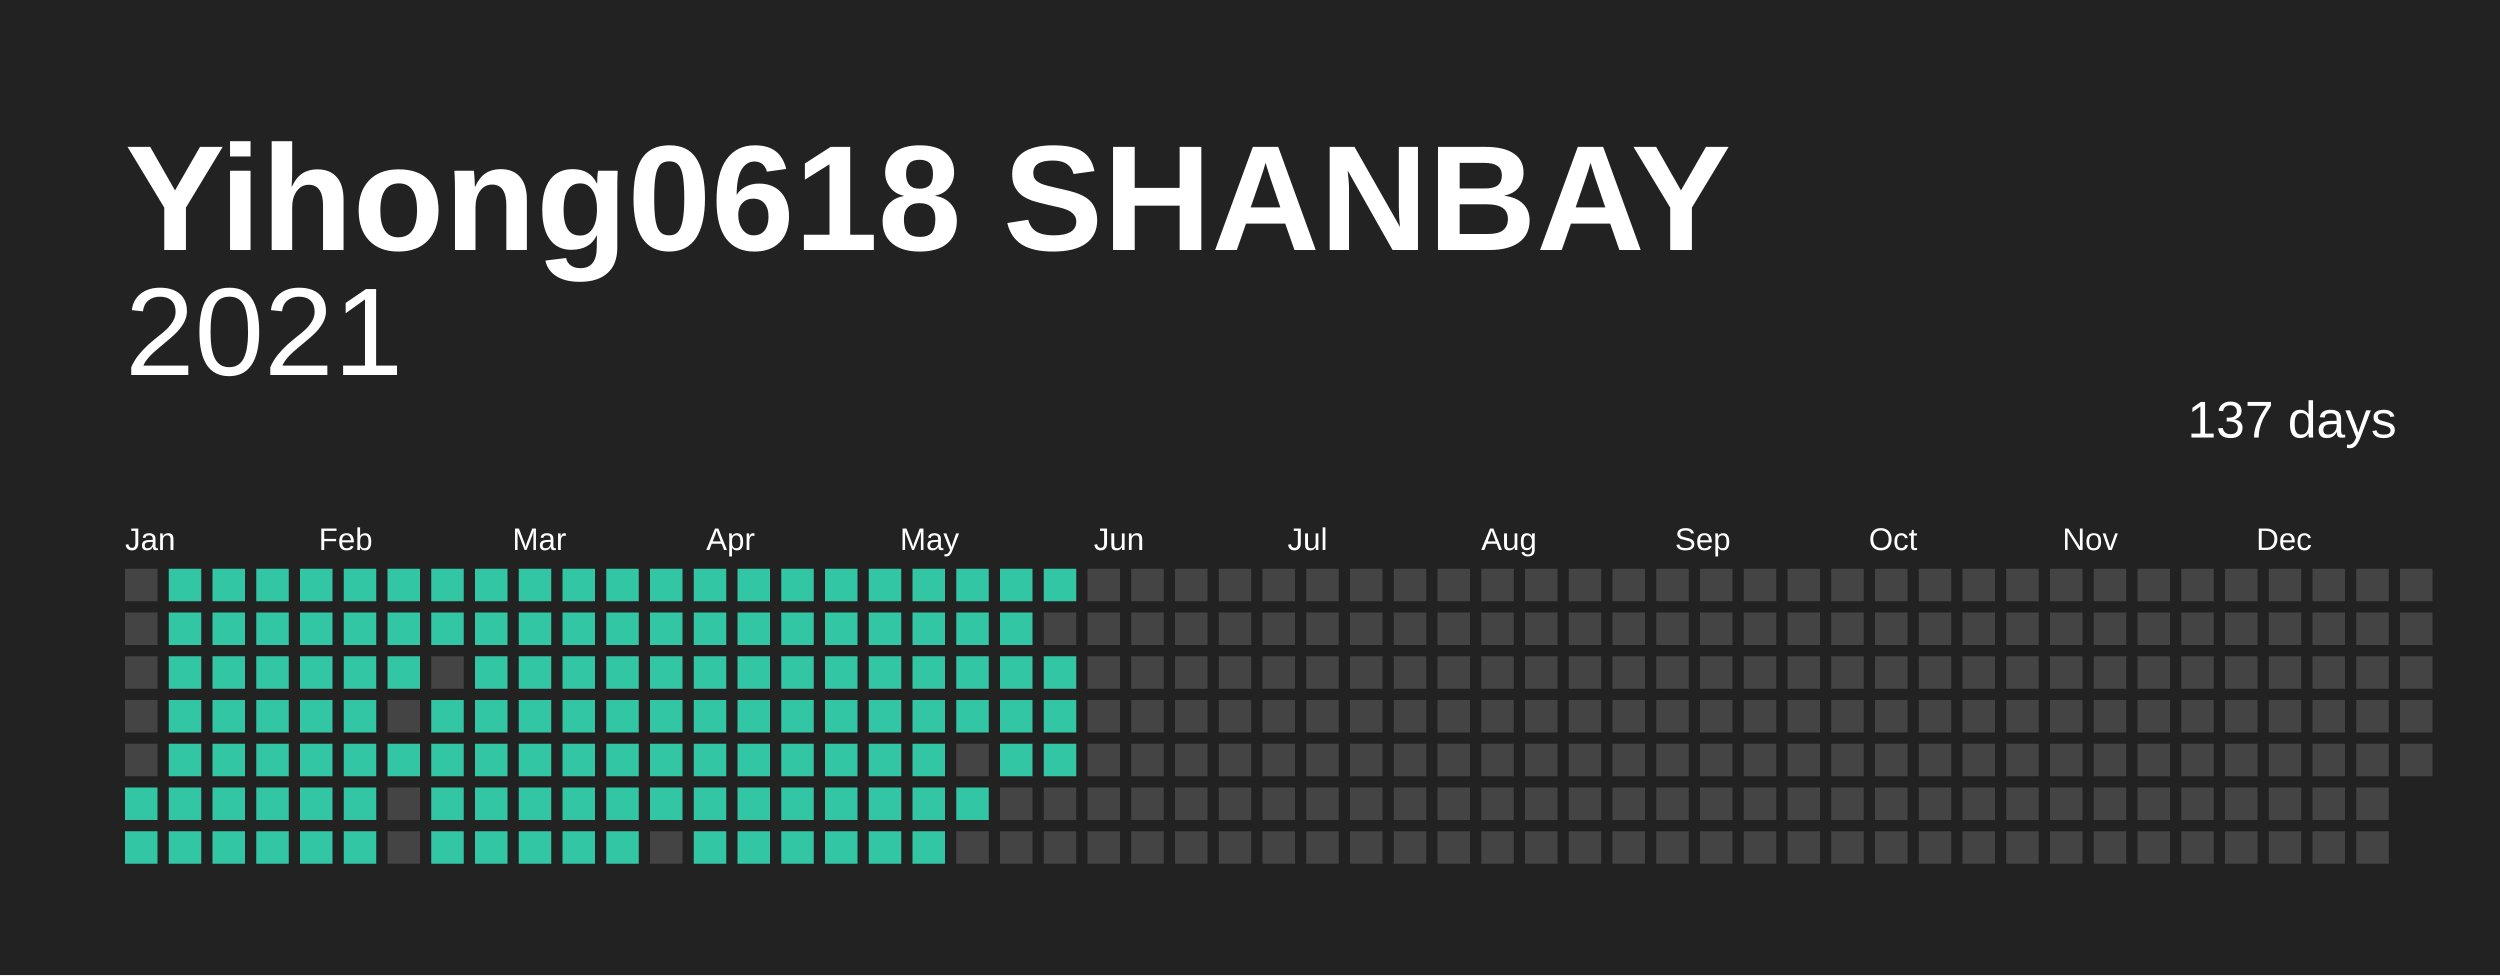
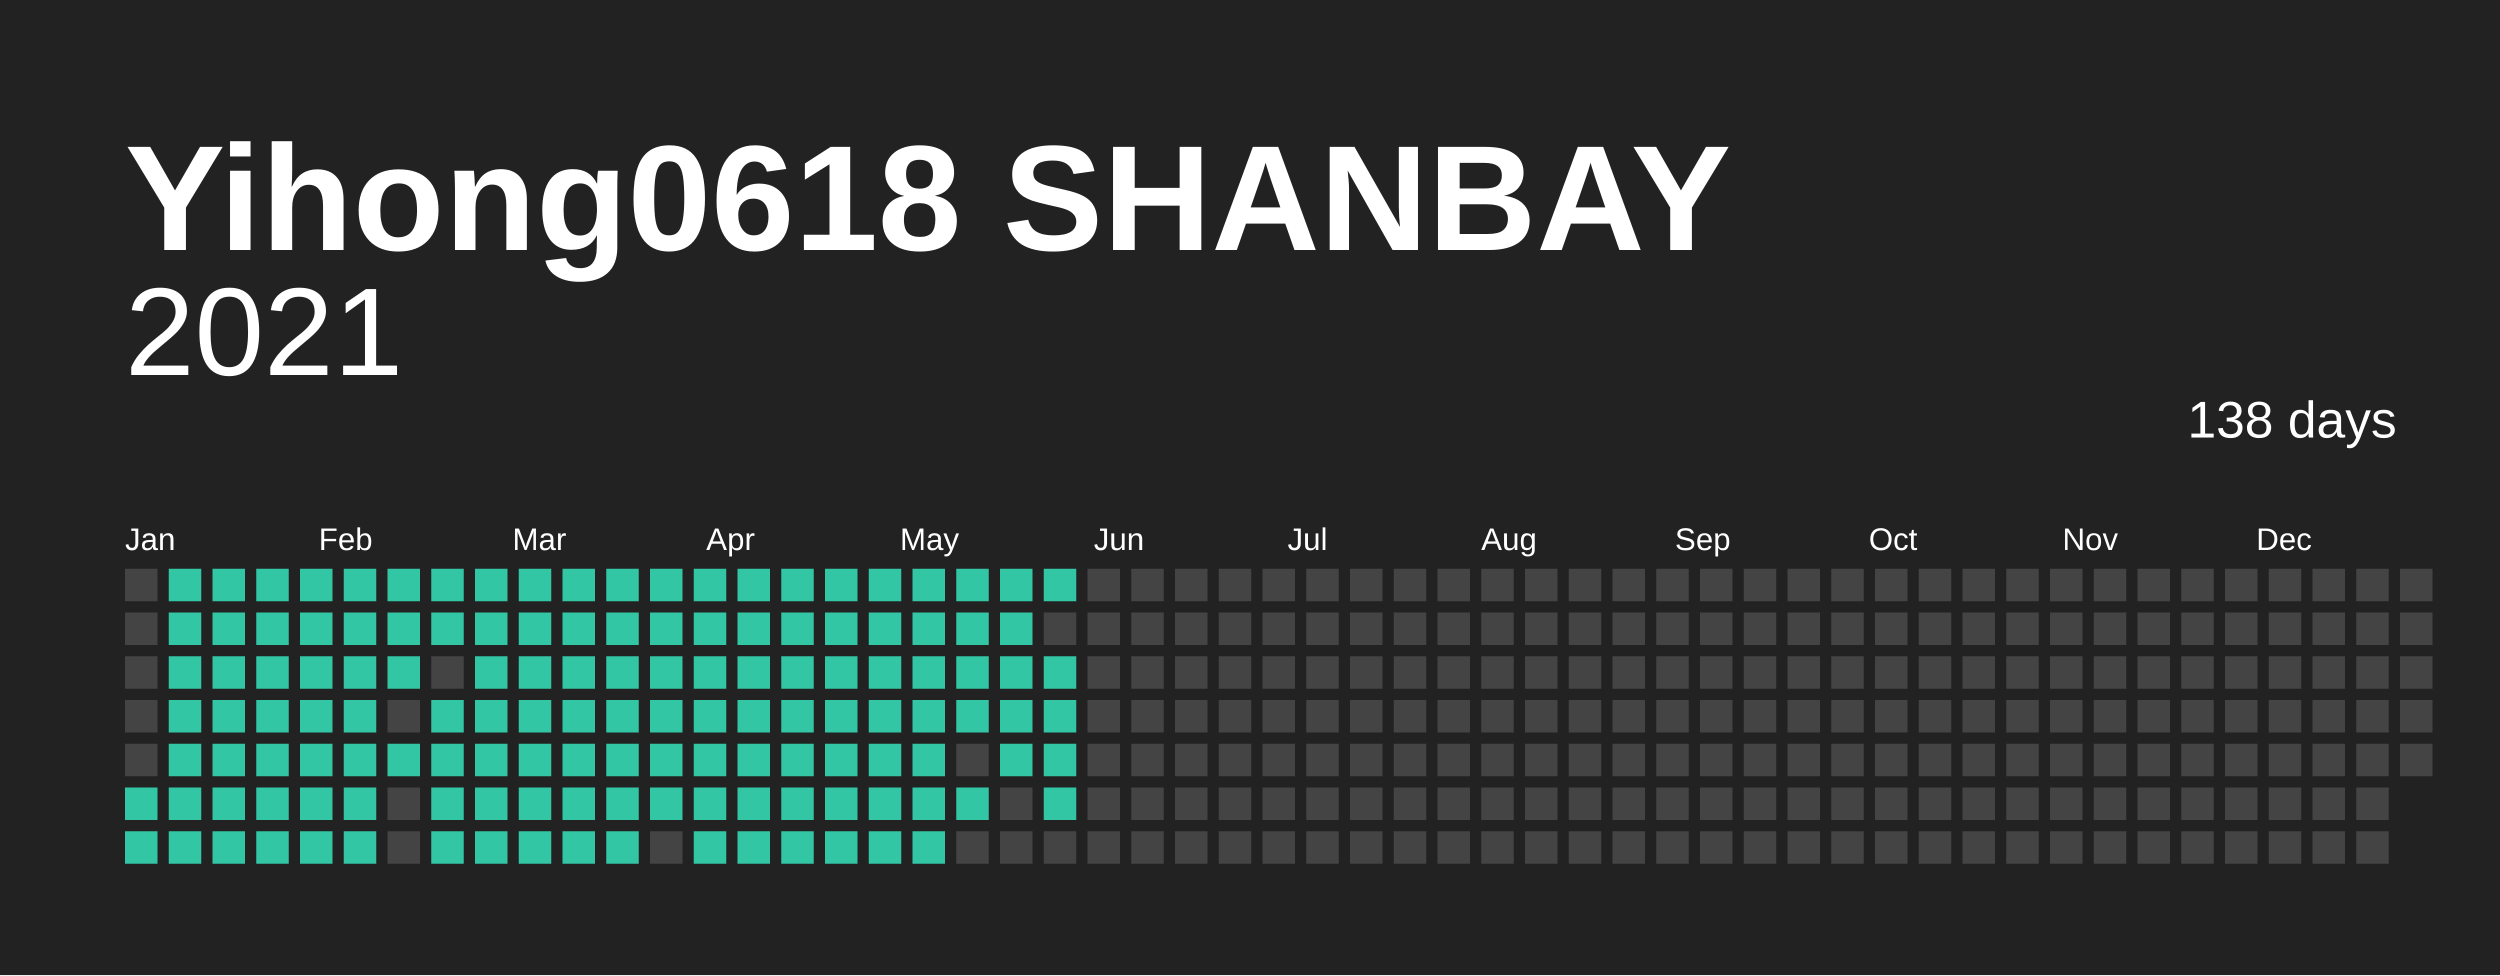
<svg xmlns="http://www.w3.org/2000/svg" baseProfile="full" height="78mm" version="1.1" viewBox="0,0,200,78" width="200mm">
  <defs />
  <rect fill="#222222" height="78" width="200" x="0" y="0" />
  <text fill="#FFFFFF" style="font-size:12px; font-family:Arial; font-weight:bold;" x="10" y="20">Yihong0618 SHANBAY</text>
  <text alignment-baseline="hanging" fill="#FFFFFF" style="font-size:10.0px; font-family:Arial;" x="10" y="30">2021</text>
-   <text alignment-baseline="hanging" fill="#FFFFFF" style="font-size:4.125px; font-family:Arial;" x="175" y="35">137 days</text>
+   <text alignment-baseline="hanging" fill="#FFFFFF" style="font-size:4.125px; font-family:Arial;" x="175" y="35">138 days</text>
  <text fill="#FFFFFF" style="font-size:2.5px; font-family:Arial" x="10.0" y="44">Jan</text>
  <text fill="#FFFFFF" style="font-size:2.5px; font-family:Arial" x="25.5" y="44">Feb</text>
  <text fill="#FFFFFF" style="font-size:2.5px; font-family:Arial" x="41.0" y="44">Mar</text>
  <text fill="#FFFFFF" style="font-size:2.5px; font-family:Arial" x="56.5" y="44">Apr</text>
  <text fill="#FFFFFF" style="font-size:2.5px; font-family:Arial" x="72.0" y="44">May</text>
  <text fill="#FFFFFF" style="font-size:2.5px; font-family:Arial" x="87.5" y="44">Jun</text>
  <text fill="#FFFFFF" style="font-size:2.5px; font-family:Arial" x="103.0" y="44">Jul</text>
  <text fill="#FFFFFF" style="font-size:2.5px; font-family:Arial" x="118.5" y="44">Aug</text>
  <text fill="#FFFFFF" style="font-size:2.5px; font-family:Arial" x="134.0" y="44">Sep</text>
  <text fill="#FFFFFF" style="font-size:2.5px; font-family:Arial" x="149.5" y="44">Oct</text>
  <text fill="#FFFFFF" style="font-size:2.5px; font-family:Arial" x="165.0" y="44">Nov</text>
  <text fill="#FFFFFF" style="font-size:2.5px; font-family:Arial" x="180.5" y="44">Dec</text>
  <rect fill="#444444" height="2.6" width="2.6" x="10.0" y="45.5" />
  <rect fill="#444444" height="2.6" width="2.6" x="10.0" y="49.0" />
  <rect fill="#444444" height="2.6" width="2.6" x="10.0" y="52.5" />
  <rect fill="#444444" height="2.6" width="2.6" x="10.0" y="56.0" />
  <rect fill="#444444" height="2.6" width="2.6" x="10.0" y="59.5" />
  <rect fill="#33C6A4" height="2.6" width="2.6" x="10.0" y="63.0" />
  <rect fill="#33C6A4" height="2.6" width="2.6" x="10.0" y="66.5" />
  <rect fill="#33C6A4" height="2.6" width="2.6" x="13.5" y="45.5" />
  <rect fill="#33C6A4" height="2.6" width="2.6" x="13.5" y="49.0" />
  <rect fill="#33C6A4" height="2.6" width="2.6" x="13.5" y="52.5" />
  <rect fill="#33C6A4" height="2.6" width="2.6" x="13.5" y="56.0" />
  <rect fill="#33C6A4" height="2.6" width="2.6" x="13.5" y="59.5" />
  <rect fill="#33C6A4" height="2.6" width="2.6" x="13.5" y="63.0" />
  <rect fill="#33C6A4" height="2.6" width="2.6" x="13.5" y="66.5" />
  <rect fill="#33C6A4" height="2.6" width="2.6" x="17.0" y="45.5" />
  <rect fill="#33C6A4" height="2.6" width="2.6" x="17.0" y="49.0" />
  <rect fill="#33C6A4" height="2.6" width="2.6" x="17.0" y="52.5" />
  <rect fill="#33C6A4" height="2.6" width="2.6" x="17.0" y="56.0" />
  <rect fill="#33C6A4" height="2.6" width="2.6" x="17.0" y="59.5" />
  <rect fill="#33C6A4" height="2.6" width="2.6" x="17.0" y="63.0" />
  <rect fill="#33C6A4" height="2.6" width="2.6" x="17.0" y="66.5" />
  <rect fill="#33C6A4" height="2.6" width="2.6" x="20.5" y="45.5" />
  <rect fill="#33C6A4" height="2.6" width="2.6" x="20.5" y="49.0" />
  <rect fill="#33C6A4" height="2.6" width="2.6" x="20.5" y="52.5" />
  <rect fill="#33C6A4" height="2.6" width="2.6" x="20.5" y="56.0" />
  <rect fill="#33C6A4" height="2.6" width="2.6" x="20.5" y="59.5" />
  <rect fill="#33C6A4" height="2.6" width="2.6" x="20.5" y="63.0" />
  <rect fill="#33C6A4" height="2.6" width="2.6" x="20.5" y="66.5" />
  <rect fill="#33C6A4" height="2.6" width="2.6" x="24.0" y="45.5" />
  <rect fill="#33C6A4" height="2.6" width="2.6" x="24.0" y="49.0" />
  <rect fill="#33C6A4" height="2.6" width="2.6" x="24.0" y="52.5" />
  <rect fill="#33C6A4" height="2.6" width="2.6" x="24.0" y="56.0" />
  <rect fill="#33C6A4" height="2.6" width="2.6" x="24.0" y="59.5" />
  <rect fill="#33C6A4" height="2.6" width="2.6" x="24.0" y="63.0" />
  <rect fill="#33C6A4" height="2.6" width="2.6" x="24.0" y="66.5" />
  <rect fill="#33C6A4" height="2.6" width="2.6" x="27.5" y="45.5" />
  <rect fill="#33C6A4" height="2.6" width="2.6" x="27.5" y="49.0" />
  <rect fill="#33C6A4" height="2.6" width="2.6" x="27.5" y="52.5" />
  <rect fill="#33C6A4" height="2.6" width="2.6" x="27.5" y="56.0" />
  <rect fill="#33C6A4" height="2.6" width="2.6" x="27.5" y="59.5" />
  <rect fill="#33C6A4" height="2.6" width="2.6" x="27.5" y="63.0" />
  <rect fill="#33C6A4" height="2.6" width="2.6" x="27.5" y="66.5" />
  <rect fill="#33C6A4" height="2.6" width="2.6" x="31.0" y="45.5" />
  <rect fill="#33C6A4" height="2.6" width="2.6" x="31.0" y="49.0" />
  <rect fill="#33C6A4" height="2.6" width="2.6" x="31.0" y="52.5" />
  <rect fill="#444444" height="2.6" width="2.6" x="31.0" y="56.0" />
  <rect fill="#33C6A4" height="2.6" width="2.6" x="31.0" y="59.5" />
  <rect fill="#444444" height="2.6" width="2.6" x="31.0" y="63.0" />
  <rect fill="#444444" height="2.6" width="2.6" x="31.0" y="66.5" />
  <rect fill="#33C6A4" height="2.6" width="2.6" x="34.5" y="45.5" />
  <rect fill="#33C6A4" height="2.6" width="2.6" x="34.5" y="49.0" />
  <rect fill="#444444" height="2.6" width="2.6" x="34.5" y="52.5" />
  <rect fill="#33C6A4" height="2.6" width="2.6" x="34.5" y="56.0" />
  <rect fill="#33C6A4" height="2.6" width="2.6" x="34.5" y="59.5" />
  <rect fill="#33C6A4" height="2.6" width="2.6" x="34.5" y="63.0" />
  <rect fill="#33C6A4" height="2.6" width="2.6" x="34.5" y="66.5" />
  <rect fill="#33C6A4" height="2.6" width="2.6" x="38.0" y="45.5" />
  <rect fill="#33C6A4" height="2.6" width="2.6" x="38.0" y="49.0" />
  <rect fill="#33C6A4" height="2.6" width="2.6" x="38.0" y="52.5" />
  <rect fill="#33C6A4" height="2.6" width="2.6" x="38.0" y="56.0" />
  <rect fill="#33C6A4" height="2.6" width="2.6" x="38.0" y="59.5" />
  <rect fill="#33C6A4" height="2.6" width="2.6" x="38.0" y="63.0" />
  <rect fill="#33C6A4" height="2.6" width="2.6" x="38.0" y="66.5" />
  <rect fill="#33C6A4" height="2.6" width="2.6" x="41.5" y="45.5" />
  <rect fill="#33C6A4" height="2.6" width="2.6" x="41.5" y="49.0" />
  <rect fill="#33C6A4" height="2.6" width="2.6" x="41.5" y="52.5" />
  <rect fill="#33C6A4" height="2.6" width="2.6" x="41.5" y="56.0" />
  <rect fill="#33C6A4" height="2.6" width="2.6" x="41.5" y="59.5" />
  <rect fill="#33C6A4" height="2.6" width="2.6" x="41.5" y="63.0" />
  <rect fill="#33C6A4" height="2.6" width="2.6" x="41.5" y="66.5" />
  <rect fill="#33C6A4" height="2.6" width="2.6" x="45.0" y="45.5" />
  <rect fill="#33C6A4" height="2.6" width="2.6" x="45.0" y="49.0" />
  <rect fill="#33C6A4" height="2.6" width="2.6" x="45.0" y="52.5" />
  <rect fill="#33C6A4" height="2.6" width="2.6" x="45.0" y="56.0" />
  <rect fill="#33C6A4" height="2.6" width="2.6" x="45.0" y="59.5" />
  <rect fill="#33C6A4" height="2.6" width="2.6" x="45.0" y="63.0" />
  <rect fill="#33C6A4" height="2.6" width="2.6" x="45.0" y="66.5" />
  <rect fill="#33C6A4" height="2.6" width="2.6" x="48.5" y="45.5" />
  <rect fill="#33C6A4" height="2.6" width="2.6" x="48.5" y="49.0" />
  <rect fill="#33C6A4" height="2.6" width="2.6" x="48.5" y="52.5" />
  <rect fill="#33C6A4" height="2.6" width="2.6" x="48.5" y="56.0" />
  <rect fill="#33C6A4" height="2.6" width="2.6" x="48.5" y="59.5" />
  <rect fill="#33C6A4" height="2.6" width="2.6" x="48.5" y="63.0" />
  <rect fill="#33C6A4" height="2.6" width="2.6" x="48.5" y="66.5" />
  <rect fill="#33C6A4" height="2.6" width="2.6" x="52.0" y="45.5" />
  <rect fill="#33C6A4" height="2.6" width="2.6" x="52.0" y="49.0" />
  <rect fill="#33C6A4" height="2.6" width="2.6" x="52.0" y="52.5" />
  <rect fill="#33C6A4" height="2.6" width="2.6" x="52.0" y="56.0" />
  <rect fill="#33C6A4" height="2.6" width="2.6" x="52.0" y="59.5" />
  <rect fill="#33C6A4" height="2.6" width="2.6" x="52.0" y="63.0" />
  <rect fill="#444444" height="2.6" width="2.6" x="52.0" y="66.5" />
  <rect fill="#33C6A4" height="2.6" width="2.6" x="55.5" y="45.5" />
  <rect fill="#33C6A4" height="2.6" width="2.6" x="55.5" y="49.0" />
  <rect fill="#33C6A4" height="2.6" width="2.6" x="55.5" y="52.5" />
  <rect fill="#33C6A4" height="2.6" width="2.6" x="55.5" y="56.0" />
  <rect fill="#33C6A4" height="2.6" width="2.6" x="55.5" y="59.5" />
  <rect fill="#33C6A4" height="2.6" width="2.6" x="55.5" y="63.0" />
  <rect fill="#33C6A4" height="2.6" width="2.6" x="55.5" y="66.5" />
  <rect fill="#33C6A4" height="2.6" width="2.6" x="59.0" y="45.5" />
  <rect fill="#33C6A4" height="2.6" width="2.6" x="59.0" y="49.0" />
  <rect fill="#33C6A4" height="2.6" width="2.6" x="59.0" y="52.5" />
  <rect fill="#33C6A4" height="2.6" width="2.6" x="59.0" y="56.0" />
  <rect fill="#33C6A4" height="2.6" width="2.6" x="59.0" y="59.5" />
  <rect fill="#33C6A4" height="2.6" width="2.6" x="59.0" y="63.0" />
  <rect fill="#33C6A4" height="2.6" width="2.6" x="59.0" y="66.5" />
  <rect fill="#33C6A4" height="2.6" width="2.6" x="62.5" y="45.5" />
  <rect fill="#33C6A4" height="2.6" width="2.6" x="62.5" y="49.0" />
  <rect fill="#33C6A4" height="2.6" width="2.6" x="62.5" y="52.5" />
  <rect fill="#33C6A4" height="2.6" width="2.6" x="62.5" y="56.0" />
  <rect fill="#33C6A4" height="2.6" width="2.6" x="62.5" y="59.5" />
  <rect fill="#33C6A4" height="2.6" width="2.6" x="62.5" y="63.0" />
  <rect fill="#33C6A4" height="2.6" width="2.6" x="62.5" y="66.5" />
  <rect fill="#33C6A4" height="2.6" width="2.6" x="66.0" y="45.5" />
  <rect fill="#33C6A4" height="2.6" width="2.6" x="66.0" y="49.0" />
  <rect fill="#33C6A4" height="2.6" width="2.6" x="66.0" y="52.5" />
  <rect fill="#33C6A4" height="2.6" width="2.6" x="66.0" y="56.0" />
  <rect fill="#33C6A4" height="2.6" width="2.6" x="66.0" y="59.5" />
  <rect fill="#33C6A4" height="2.6" width="2.6" x="66.0" y="63.0" />
  <rect fill="#33C6A4" height="2.6" width="2.6" x="66.0" y="66.5" />
  <rect fill="#33C6A4" height="2.6" width="2.6" x="69.5" y="45.5" />
  <rect fill="#33C6A4" height="2.6" width="2.6" x="69.5" y="49.0" />
  <rect fill="#33C6A4" height="2.6" width="2.6" x="69.5" y="52.5" />
  <rect fill="#33C6A4" height="2.6" width="2.6" x="69.5" y="56.0" />
  <rect fill="#33C6A4" height="2.6" width="2.6" x="69.5" y="59.5" />
  <rect fill="#33C6A4" height="2.6" width="2.6" x="69.5" y="63.0" />
  <rect fill="#33C6A4" height="2.6" width="2.6" x="69.5" y="66.5" />
  <rect fill="#33C6A4" height="2.6" width="2.6" x="73.0" y="45.5" />
  <rect fill="#33C6A4" height="2.6" width="2.6" x="73.0" y="49.0" />
  <rect fill="#33C6A4" height="2.6" width="2.6" x="73.0" y="52.5" />
  <rect fill="#33C6A4" height="2.6" width="2.6" x="73.0" y="56.0" />
  <rect fill="#33C6A4" height="2.6" width="2.6" x="73.0" y="59.5" />
  <rect fill="#33C6A4" height="2.6" width="2.6" x="73.0" y="63.0" />
  <rect fill="#33C6A4" height="2.6" width="2.6" x="73.0" y="66.5" />
  <rect fill="#33C6A4" height="2.6" width="2.6" x="76.5" y="45.5" />
  <rect fill="#33C6A4" height="2.6" width="2.6" x="76.5" y="49.0" />
  <rect fill="#33C6A4" height="2.6" width="2.6" x="76.5" y="52.5" />
  <rect fill="#33C6A4" height="2.6" width="2.6" x="76.5" y="56.0" />
  <rect fill="#444444" height="2.6" width="2.6" x="76.5" y="59.5" />
  <rect fill="#33C6A4" height="2.6" width="2.6" x="76.5" y="63.0" />
  <rect fill="#444444" height="2.6" width="2.6" x="76.5" y="66.5" />
  <rect fill="#33C6A4" height="2.6" width="2.6" x="80.0" y="45.5" />
  <rect fill="#33C6A4" height="2.6" width="2.6" x="80.0" y="49.0" />
  <rect fill="#33C6A4" height="2.6" width="2.6" x="80.0" y="52.5" />
  <rect fill="#33C6A4" height="2.6" width="2.6" x="80.0" y="56.0" />
  <rect fill="#33C6A4" height="2.6" width="2.6" x="80.0" y="59.5" />
  <rect fill="#444444" height="2.6" width="2.6" x="80.0" y="63.0" />
  <rect fill="#444444" height="2.6" width="2.6" x="80.0" y="66.5" />
  <rect fill="#33C6A4" height="2.6" width="2.6" x="83.5" y="45.5" />
  <rect fill="#444444" height="2.6" width="2.6" x="83.5" y="49.0" />
  <rect fill="#33C6A4" height="2.6" width="2.6" x="83.5" y="52.5" />
  <rect fill="#33C6A4" height="2.6" width="2.6" x="83.5" y="56.0" />
  <rect fill="#33C6A4" height="2.6" width="2.6" x="83.5" y="59.5" />
-   <rect fill="#444444" height="2.6" width="2.6" x="83.5" y="63.0" />
+   <rect fill="#33C6A4" height="2.6" width="2.6" x="83.5" y="63.0" />
  <rect fill="#444444" height="2.6" width="2.6" x="83.5" y="66.5" />
  <rect fill="#444444" height="2.6" width="2.6" x="87.0" y="45.5" />
  <rect fill="#444444" height="2.6" width="2.6" x="87.0" y="49.0" />
  <rect fill="#444444" height="2.6" width="2.6" x="87.0" y="52.5" />
  <rect fill="#444444" height="2.6" width="2.6" x="87.0" y="56.0" />
  <rect fill="#444444" height="2.6" width="2.6" x="87.0" y="59.5" />
  <rect fill="#444444" height="2.6" width="2.6" x="87.0" y="63.0" />
  <rect fill="#444444" height="2.6" width="2.6" x="87.0" y="66.5" />
  <rect fill="#444444" height="2.6" width="2.6" x="90.5" y="45.5" />
  <rect fill="#444444" height="2.6" width="2.6" x="90.5" y="49.0" />
  <rect fill="#444444" height="2.6" width="2.6" x="90.5" y="52.5" />
  <rect fill="#444444" height="2.6" width="2.6" x="90.5" y="56.0" />
  <rect fill="#444444" height="2.6" width="2.6" x="90.5" y="59.5" />
  <rect fill="#444444" height="2.6" width="2.6" x="90.5" y="63.0" />
  <rect fill="#444444" height="2.6" width="2.6" x="90.5" y="66.5" />
  <rect fill="#444444" height="2.6" width="2.6" x="94.0" y="45.5" />
  <rect fill="#444444" height="2.6" width="2.6" x="94.0" y="49.0" />
  <rect fill="#444444" height="2.6" width="2.6" x="94.0" y="52.5" />
  <rect fill="#444444" height="2.6" width="2.6" x="94.0" y="56.0" />
  <rect fill="#444444" height="2.6" width="2.6" x="94.0" y="59.5" />
  <rect fill="#444444" height="2.6" width="2.6" x="94.0" y="63.0" />
  <rect fill="#444444" height="2.6" width="2.6" x="94.0" y="66.5" />
  <rect fill="#444444" height="2.6" width="2.6" x="97.5" y="45.5" />
  <rect fill="#444444" height="2.6" width="2.6" x="97.5" y="49.0" />
  <rect fill="#444444" height="2.6" width="2.6" x="97.5" y="52.5" />
  <rect fill="#444444" height="2.6" width="2.6" x="97.5" y="56.0" />
  <rect fill="#444444" height="2.6" width="2.6" x="97.5" y="59.5" />
  <rect fill="#444444" height="2.6" width="2.6" x="97.5" y="63.0" />
  <rect fill="#444444" height="2.6" width="2.6" x="97.5" y="66.5" />
  <rect fill="#444444" height="2.6" width="2.6" x="101.0" y="45.5" />
  <rect fill="#444444" height="2.6" width="2.6" x="101.0" y="49.0" />
  <rect fill="#444444" height="2.6" width="2.6" x="101.0" y="52.5" />
  <rect fill="#444444" height="2.6" width="2.6" x="101.0" y="56.0" />
  <rect fill="#444444" height="2.6" width="2.6" x="101.0" y="59.5" />
  <rect fill="#444444" height="2.6" width="2.6" x="101.0" y="63.0" />
  <rect fill="#444444" height="2.6" width="2.6" x="101.0" y="66.5" />
  <rect fill="#444444" height="2.6" width="2.6" x="104.5" y="45.5" />
  <rect fill="#444444" height="2.6" width="2.6" x="104.5" y="49.0" />
  <rect fill="#444444" height="2.6" width="2.6" x="104.5" y="52.5" />
  <rect fill="#444444" height="2.6" width="2.6" x="104.5" y="56.0" />
  <rect fill="#444444" height="2.6" width="2.6" x="104.5" y="59.5" />
  <rect fill="#444444" height="2.6" width="2.6" x="104.5" y="63.0" />
  <rect fill="#444444" height="2.6" width="2.6" x="104.5" y="66.5" />
  <rect fill="#444444" height="2.6" width="2.6" x="108.0" y="45.5" />
  <rect fill="#444444" height="2.6" width="2.6" x="108.0" y="49.0" />
  <rect fill="#444444" height="2.6" width="2.6" x="108.0" y="52.5" />
  <rect fill="#444444" height="2.6" width="2.6" x="108.0" y="56.0" />
  <rect fill="#444444" height="2.6" width="2.6" x="108.0" y="59.5" />
  <rect fill="#444444" height="2.6" width="2.6" x="108.0" y="63.0" />
  <rect fill="#444444" height="2.6" width="2.6" x="108.0" y="66.5" />
  <rect fill="#444444" height="2.6" width="2.6" x="111.5" y="45.5" />
  <rect fill="#444444" height="2.6" width="2.6" x="111.5" y="49.0" />
  <rect fill="#444444" height="2.6" width="2.6" x="111.5" y="52.5" />
  <rect fill="#444444" height="2.6" width="2.6" x="111.5" y="56.0" />
  <rect fill="#444444" height="2.6" width="2.6" x="111.5" y="59.5" />
  <rect fill="#444444" height="2.6" width="2.6" x="111.5" y="63.0" />
  <rect fill="#444444" height="2.6" width="2.6" x="111.5" y="66.5" />
  <rect fill="#444444" height="2.6" width="2.6" x="115.0" y="45.5" />
  <rect fill="#444444" height="2.6" width="2.6" x="115.0" y="49.0" />
  <rect fill="#444444" height="2.6" width="2.6" x="115.0" y="52.5" />
  <rect fill="#444444" height="2.6" width="2.6" x="115.0" y="56.0" />
  <rect fill="#444444" height="2.6" width="2.6" x="115.0" y="59.5" />
  <rect fill="#444444" height="2.6" width="2.6" x="115.0" y="63.0" />
  <rect fill="#444444" height="2.6" width="2.6" x="115.0" y="66.5" />
  <rect fill="#444444" height="2.6" width="2.6" x="118.5" y="45.5" />
  <rect fill="#444444" height="2.6" width="2.6" x="118.5" y="49.0" />
  <rect fill="#444444" height="2.6" width="2.6" x="118.5" y="52.5" />
  <rect fill="#444444" height="2.6" width="2.6" x="118.5" y="56.0" />
  <rect fill="#444444" height="2.6" width="2.6" x="118.5" y="59.5" />
  <rect fill="#444444" height="2.6" width="2.6" x="118.5" y="63.0" />
  <rect fill="#444444" height="2.6" width="2.6" x="118.5" y="66.5" />
  <rect fill="#444444" height="2.6" width="2.6" x="122.0" y="45.5" />
  <rect fill="#444444" height="2.6" width="2.6" x="122.0" y="49.0" />
  <rect fill="#444444" height="2.6" width="2.6" x="122.0" y="52.5" />
  <rect fill="#444444" height="2.6" width="2.6" x="122.0" y="56.0" />
  <rect fill="#444444" height="2.6" width="2.6" x="122.0" y="59.5" />
  <rect fill="#444444" height="2.6" width="2.6" x="122.0" y="63.0" />
  <rect fill="#444444" height="2.6" width="2.6" x="122.0" y="66.5" />
  <rect fill="#444444" height="2.6" width="2.6" x="125.5" y="45.5" />
  <rect fill="#444444" height="2.6" width="2.6" x="125.5" y="49.0" />
  <rect fill="#444444" height="2.6" width="2.6" x="125.5" y="52.5" />
  <rect fill="#444444" height="2.6" width="2.6" x="125.5" y="56.0" />
  <rect fill="#444444" height="2.6" width="2.6" x="125.5" y="59.5" />
  <rect fill="#444444" height="2.6" width="2.6" x="125.5" y="63.0" />
  <rect fill="#444444" height="2.6" width="2.6" x="125.5" y="66.5" />
  <rect fill="#444444" height="2.6" width="2.6" x="129.0" y="45.5" />
  <rect fill="#444444" height="2.6" width="2.6" x="129.0" y="49.0" />
  <rect fill="#444444" height="2.6" width="2.6" x="129.0" y="52.5" />
  <rect fill="#444444" height="2.6" width="2.6" x="129.0" y="56.0" />
  <rect fill="#444444" height="2.6" width="2.6" x="129.0" y="59.5" />
  <rect fill="#444444" height="2.6" width="2.6" x="129.0" y="63.0" />
  <rect fill="#444444" height="2.6" width="2.6" x="129.0" y="66.5" />
  <rect fill="#444444" height="2.6" width="2.6" x="132.5" y="45.5" />
  <rect fill="#444444" height="2.6" width="2.6" x="132.5" y="49.0" />
  <rect fill="#444444" height="2.6" width="2.6" x="132.5" y="52.5" />
  <rect fill="#444444" height="2.6" width="2.6" x="132.5" y="56.0" />
  <rect fill="#444444" height="2.6" width="2.6" x="132.5" y="59.5" />
  <rect fill="#444444" height="2.6" width="2.6" x="132.5" y="63.0" />
  <rect fill="#444444" height="2.6" width="2.6" x="132.5" y="66.5" />
  <rect fill="#444444" height="2.6" width="2.6" x="136.0" y="45.5" />
  <rect fill="#444444" height="2.6" width="2.6" x="136.0" y="49.0" />
  <rect fill="#444444" height="2.6" width="2.6" x="136.0" y="52.5" />
  <rect fill="#444444" height="2.6" width="2.6" x="136.0" y="56.0" />
  <rect fill="#444444" height="2.6" width="2.6" x="136.0" y="59.5" />
  <rect fill="#444444" height="2.6" width="2.6" x="136.0" y="63.0" />
  <rect fill="#444444" height="2.6" width="2.6" x="136.0" y="66.5" />
  <rect fill="#444444" height="2.6" width="2.6" x="139.5" y="45.5" />
  <rect fill="#444444" height="2.6" width="2.6" x="139.5" y="49.0" />
  <rect fill="#444444" height="2.6" width="2.6" x="139.5" y="52.5" />
  <rect fill="#444444" height="2.6" width="2.6" x="139.5" y="56.0" />
  <rect fill="#444444" height="2.6" width="2.6" x="139.5" y="59.5" />
  <rect fill="#444444" height="2.6" width="2.6" x="139.5" y="63.0" />
  <rect fill="#444444" height="2.6" width="2.6" x="139.5" y="66.5" />
  <rect fill="#444444" height="2.6" width="2.6" x="143.0" y="45.5" />
  <rect fill="#444444" height="2.6" width="2.6" x="143.0" y="49.0" />
  <rect fill="#444444" height="2.6" width="2.6" x="143.0" y="52.5" />
  <rect fill="#444444" height="2.6" width="2.6" x="143.0" y="56.0" />
  <rect fill="#444444" height="2.6" width="2.6" x="143.0" y="59.5" />
  <rect fill="#444444" height="2.6" width="2.6" x="143.0" y="63.0" />
  <rect fill="#444444" height="2.6" width="2.6" x="143.0" y="66.5" />
  <rect fill="#444444" height="2.6" width="2.6" x="146.5" y="45.5" />
  <rect fill="#444444" height="2.6" width="2.6" x="146.5" y="49.0" />
  <rect fill="#444444" height="2.6" width="2.6" x="146.5" y="52.5" />
  <rect fill="#444444" height="2.6" width="2.6" x="146.5" y="56.0" />
  <rect fill="#444444" height="2.6" width="2.6" x="146.5" y="59.5" />
  <rect fill="#444444" height="2.6" width="2.6" x="146.5" y="63.0" />
  <rect fill="#444444" height="2.6" width="2.6" x="146.5" y="66.5" />
  <rect fill="#444444" height="2.6" width="2.6" x="150.0" y="45.5" />
  <rect fill="#444444" height="2.6" width="2.6" x="150.0" y="49.0" />
  <rect fill="#444444" height="2.6" width="2.6" x="150.0" y="52.5" />
  <rect fill="#444444" height="2.6" width="2.6" x="150.0" y="56.0" />
  <rect fill="#444444" height="2.6" width="2.6" x="150.0" y="59.5" />
  <rect fill="#444444" height="2.6" width="2.6" x="150.0" y="63.0" />
  <rect fill="#444444" height="2.6" width="2.6" x="150.0" y="66.5" />
  <rect fill="#444444" height="2.6" width="2.6" x="153.5" y="45.5" />
  <rect fill="#444444" height="2.6" width="2.6" x="153.5" y="49.0" />
  <rect fill="#444444" height="2.6" width="2.6" x="153.5" y="52.5" />
  <rect fill="#444444" height="2.6" width="2.6" x="153.5" y="56.0" />
  <rect fill="#444444" height="2.6" width="2.6" x="153.5" y="59.5" />
  <rect fill="#444444" height="2.6" width="2.6" x="153.5" y="63.0" />
  <rect fill="#444444" height="2.6" width="2.6" x="153.5" y="66.5" />
  <rect fill="#444444" height="2.6" width="2.6" x="157.0" y="45.5" />
  <rect fill="#444444" height="2.6" width="2.6" x="157.0" y="49.0" />
  <rect fill="#444444" height="2.6" width="2.6" x="157.0" y="52.5" />
  <rect fill="#444444" height="2.6" width="2.6" x="157.0" y="56.0" />
  <rect fill="#444444" height="2.6" width="2.6" x="157.0" y="59.5" />
  <rect fill="#444444" height="2.6" width="2.6" x="157.0" y="63.0" />
  <rect fill="#444444" height="2.6" width="2.6" x="157.0" y="66.5" />
  <rect fill="#444444" height="2.6" width="2.6" x="160.5" y="45.5" />
  <rect fill="#444444" height="2.6" width="2.6" x="160.5" y="49.0" />
  <rect fill="#444444" height="2.6" width="2.6" x="160.5" y="52.5" />
  <rect fill="#444444" height="2.6" width="2.6" x="160.5" y="56.0" />
  <rect fill="#444444" height="2.6" width="2.6" x="160.5" y="59.5" />
  <rect fill="#444444" height="2.6" width="2.6" x="160.5" y="63.0" />
  <rect fill="#444444" height="2.6" width="2.6" x="160.5" y="66.5" />
  <rect fill="#444444" height="2.6" width="2.6" x="164.0" y="45.5" />
  <rect fill="#444444" height="2.6" width="2.6" x="164.0" y="49.0" />
  <rect fill="#444444" height="2.6" width="2.6" x="164.0" y="52.5" />
  <rect fill="#444444" height="2.6" width="2.6" x="164.0" y="56.0" />
  <rect fill="#444444" height="2.6" width="2.6" x="164.0" y="59.5" />
  <rect fill="#444444" height="2.6" width="2.6" x="164.0" y="63.0" />
  <rect fill="#444444" height="2.6" width="2.6" x="164.0" y="66.5" />
  <rect fill="#444444" height="2.6" width="2.6" x="167.5" y="45.5" />
  <rect fill="#444444" height="2.6" width="2.6" x="167.5" y="49.0" />
  <rect fill="#444444" height="2.6" width="2.6" x="167.5" y="52.5" />
  <rect fill="#444444" height="2.6" width="2.6" x="167.5" y="56.0" />
  <rect fill="#444444" height="2.6" width="2.6" x="167.5" y="59.5" />
  <rect fill="#444444" height="2.6" width="2.6" x="167.5" y="63.0" />
  <rect fill="#444444" height="2.6" width="2.6" x="167.5" y="66.5" />
  <rect fill="#444444" height="2.6" width="2.6" x="171.0" y="45.5" />
  <rect fill="#444444" height="2.6" width="2.6" x="171.0" y="49.0" />
  <rect fill="#444444" height="2.6" width="2.6" x="171.0" y="52.5" />
  <rect fill="#444444" height="2.6" width="2.6" x="171.0" y="56.0" />
  <rect fill="#444444" height="2.6" width="2.6" x="171.0" y="59.5" />
  <rect fill="#444444" height="2.6" width="2.6" x="171.0" y="63.0" />
  <rect fill="#444444" height="2.6" width="2.6" x="171.0" y="66.5" />
  <rect fill="#444444" height="2.6" width="2.6" x="174.5" y="45.5" />
  <rect fill="#444444" height="2.6" width="2.6" x="174.5" y="49.0" />
  <rect fill="#444444" height="2.6" width="2.6" x="174.5" y="52.5" />
  <rect fill="#444444" height="2.6" width="2.6" x="174.5" y="56.0" />
  <rect fill="#444444" height="2.6" width="2.6" x="174.5" y="59.5" />
  <rect fill="#444444" height="2.6" width="2.6" x="174.5" y="63.0" />
  <rect fill="#444444" height="2.6" width="2.6" x="174.5" y="66.5" />
  <rect fill="#444444" height="2.6" width="2.6" x="178.0" y="45.5" />
  <rect fill="#444444" height="2.6" width="2.6" x="178.0" y="49.0" />
  <rect fill="#444444" height="2.6" width="2.6" x="178.0" y="52.5" />
  <rect fill="#444444" height="2.6" width="2.6" x="178.0" y="56.0" />
  <rect fill="#444444" height="2.6" width="2.6" x="178.0" y="59.5" />
  <rect fill="#444444" height="2.6" width="2.6" x="178.0" y="63.0" />
  <rect fill="#444444" height="2.6" width="2.6" x="178.0" y="66.5" />
  <rect fill="#444444" height="2.6" width="2.6" x="181.5" y="45.5" />
  <rect fill="#444444" height="2.6" width="2.6" x="181.5" y="49.0" />
  <rect fill="#444444" height="2.6" width="2.6" x="181.5" y="52.5" />
  <rect fill="#444444" height="2.6" width="2.6" x="181.5" y="56.0" />
  <rect fill="#444444" height="2.6" width="2.6" x="181.5" y="59.5" />
  <rect fill="#444444" height="2.6" width="2.6" x="181.5" y="63.0" />
  <rect fill="#444444" height="2.6" width="2.6" x="181.5" y="66.5" />
  <rect fill="#444444" height="2.6" width="2.6" x="185.0" y="45.5" />
  <rect fill="#444444" height="2.6" width="2.6" x="185.0" y="49.0" />
  <rect fill="#444444" height="2.6" width="2.6" x="185.0" y="52.5" />
  <rect fill="#444444" height="2.6" width="2.6" x="185.0" y="56.0" />
  <rect fill="#444444" height="2.6" width="2.6" x="185.0" y="59.5" />
  <rect fill="#444444" height="2.6" width="2.6" x="185.0" y="63.0" />
  <rect fill="#444444" height="2.6" width="2.6" x="185.0" y="66.5" />
  <rect fill="#444444" height="2.6" width="2.6" x="188.5" y="45.5" />
  <rect fill="#444444" height="2.6" width="2.6" x="188.5" y="49.0" />
  <rect fill="#444444" height="2.6" width="2.6" x="188.5" y="52.5" />
  <rect fill="#444444" height="2.6" width="2.6" x="188.5" y="56.0" />
  <rect fill="#444444" height="2.6" width="2.6" x="188.5" y="59.5" />
  <rect fill="#444444" height="2.6" width="2.6" x="188.5" y="63.0" />
  <rect fill="#444444" height="2.6" width="2.6" x="188.5" y="66.5" />
  <rect fill="#444444" height="2.6" width="2.6" x="192.0" y="45.5" />
  <rect fill="#444444" height="2.6" width="2.6" x="192.0" y="49.0" />
  <rect fill="#444444" height="2.6" width="2.6" x="192.0" y="52.5" />
  <rect fill="#444444" height="2.6" width="2.6" x="192.0" y="56.0" />
  <rect fill="#444444" height="2.6" width="2.6" x="192.0" y="59.5" />
</svg>
